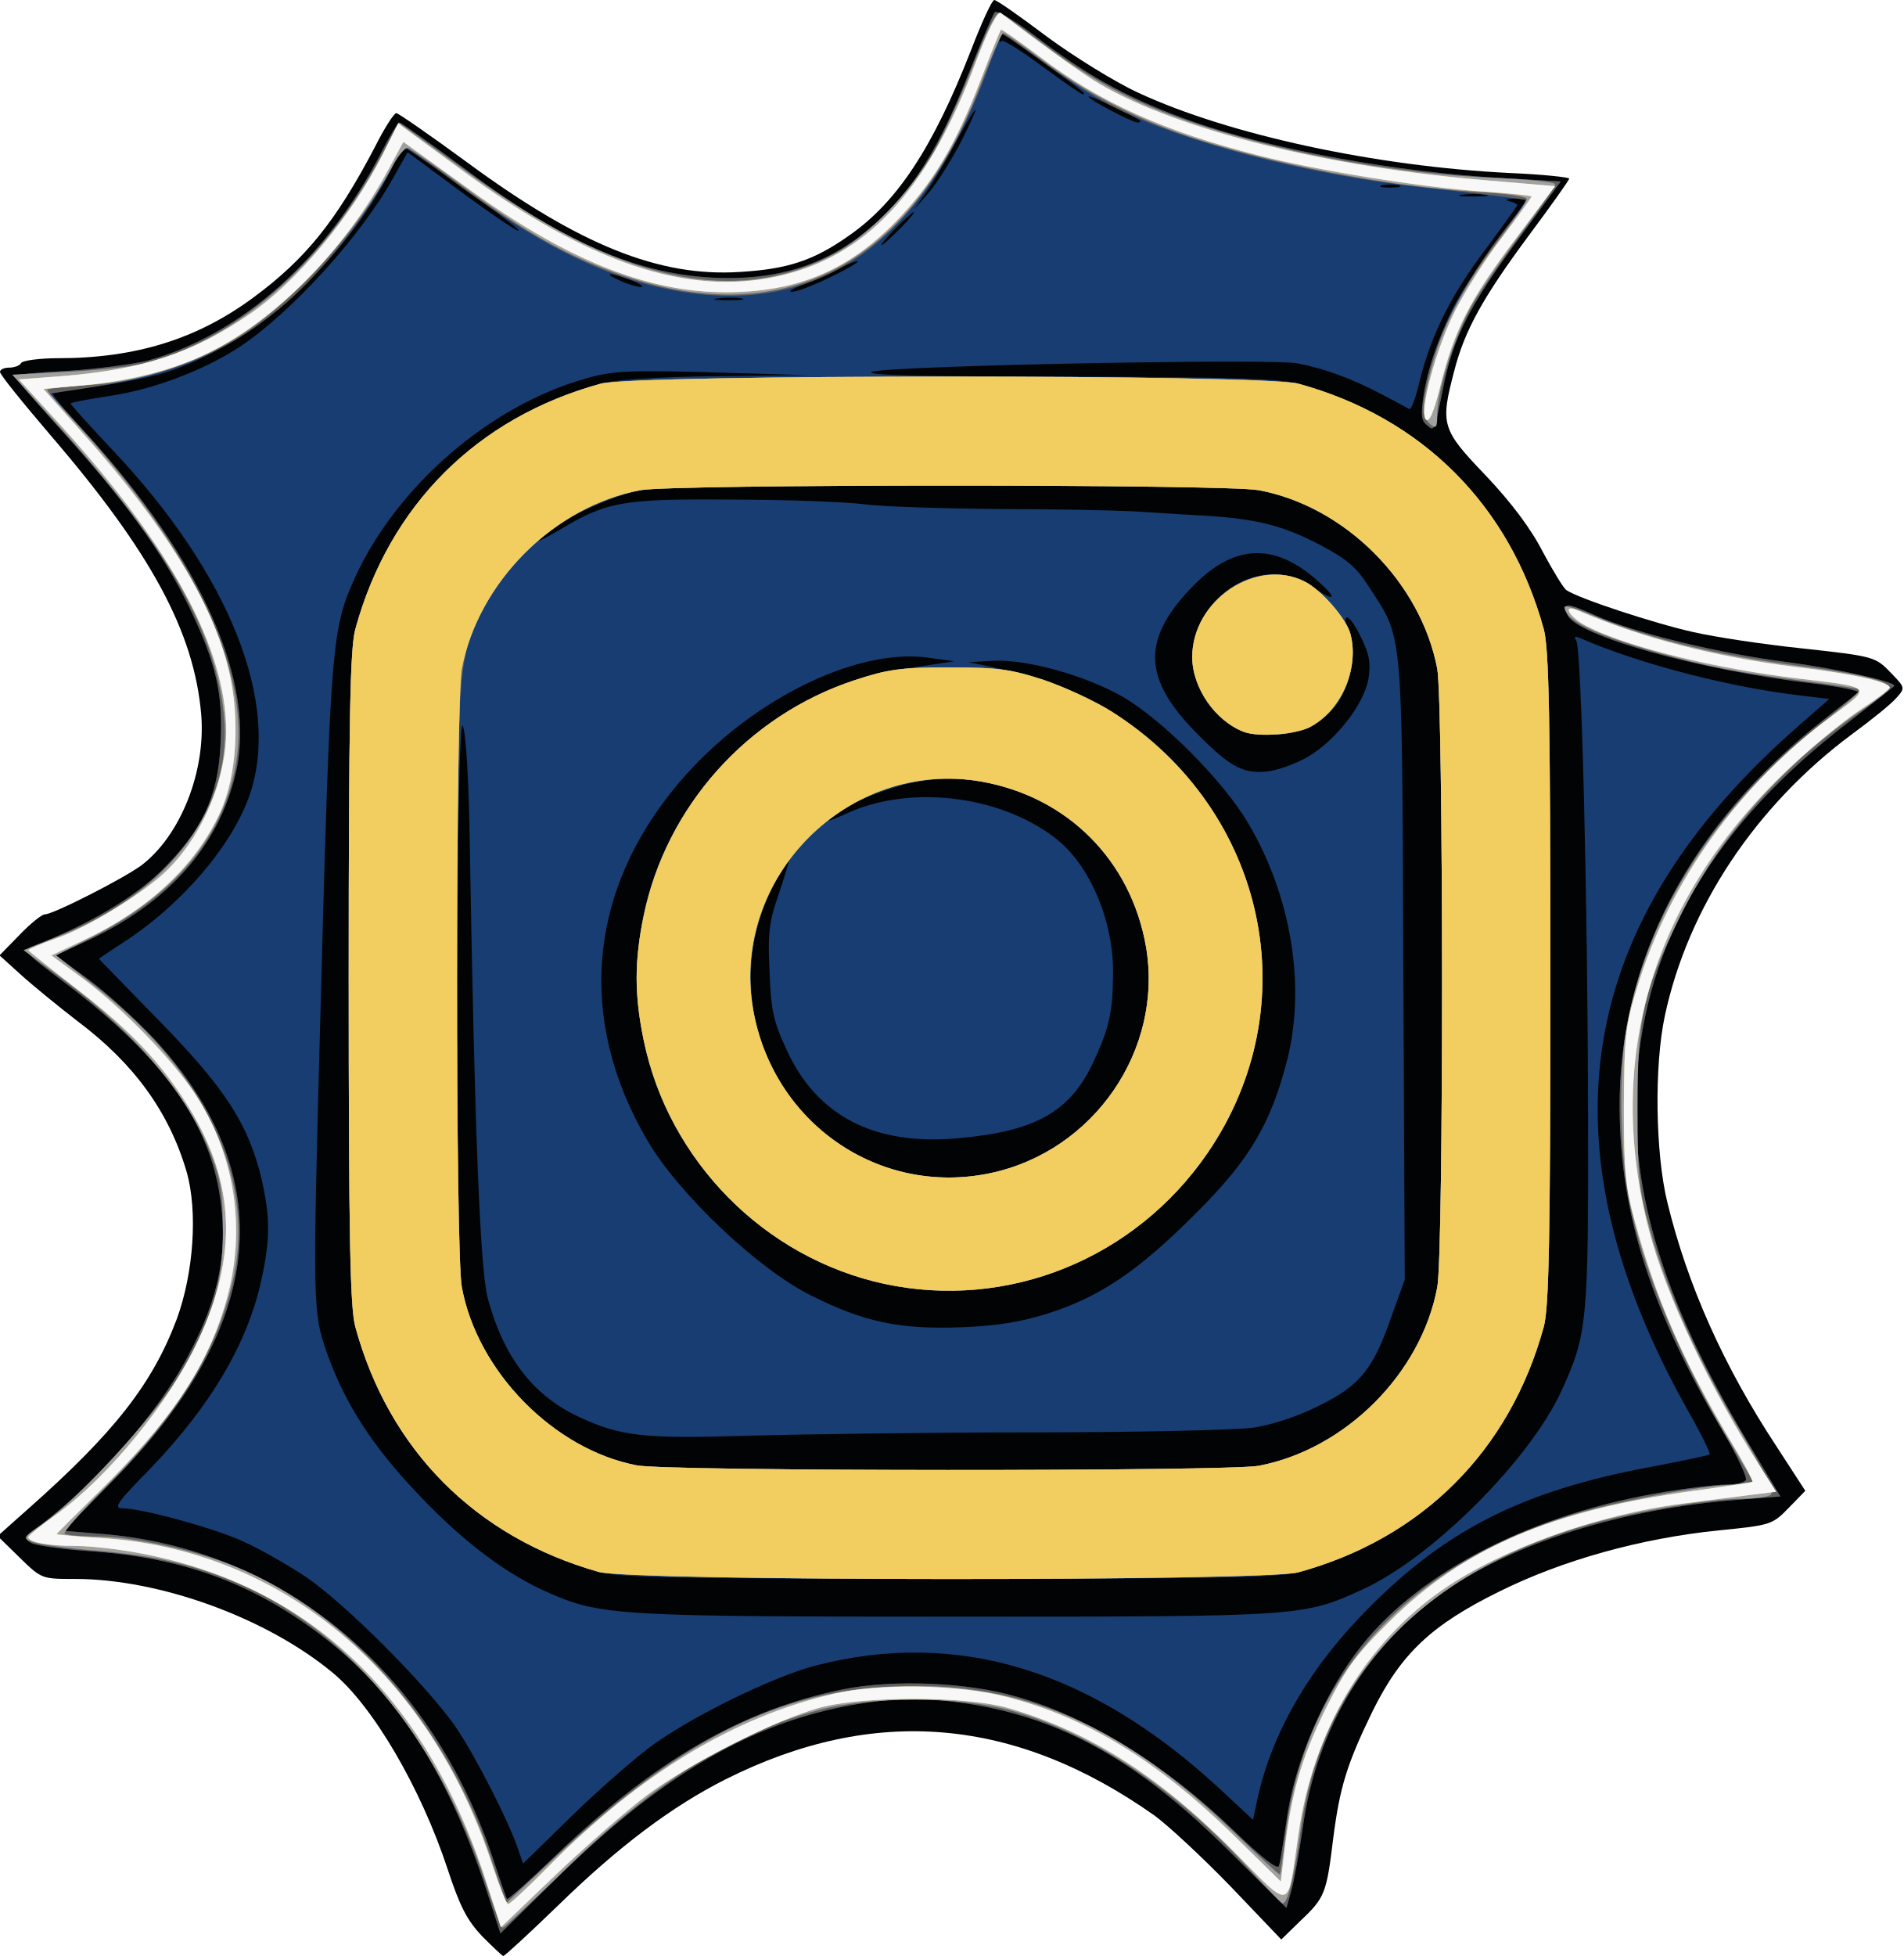
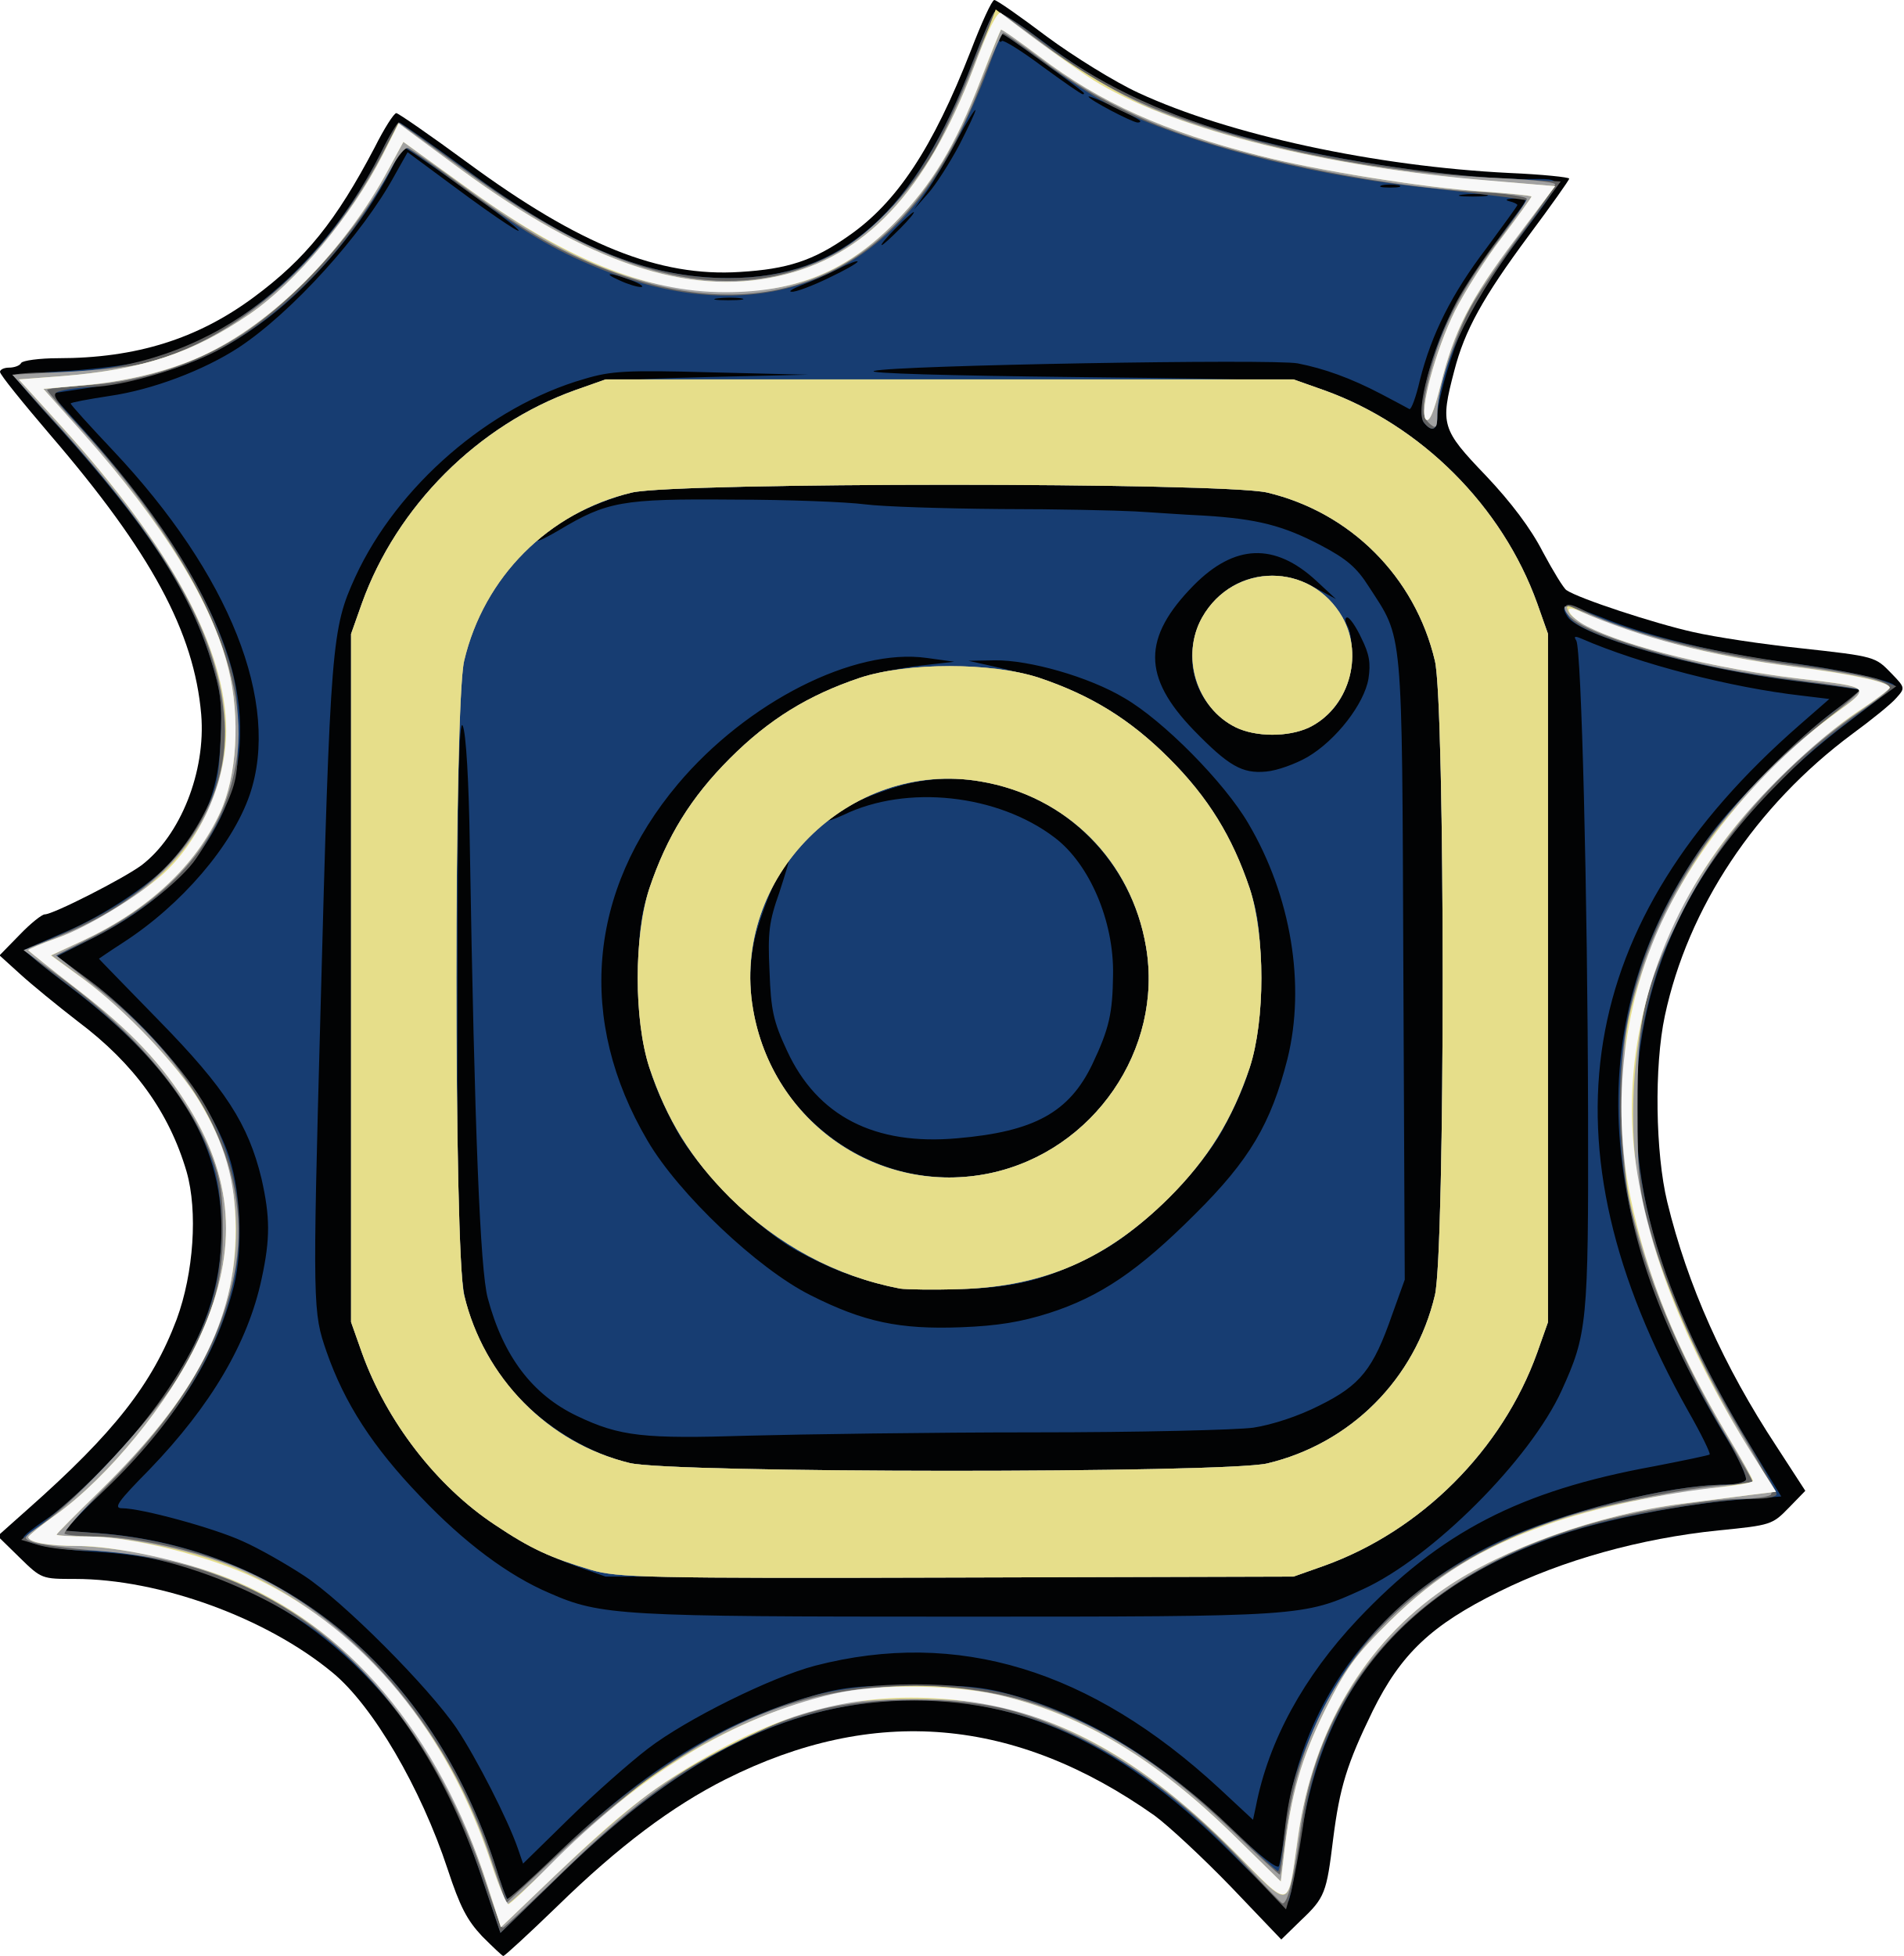
<svg xmlns="http://www.w3.org/2000/svg" version="1.0" width="404px" height="415px" viewBox="0 0 4040 4150" preserveAspectRatio="xMidYMid meet">
  <g id="layer101" fill="#020304" stroke="none">
    <path d="M1023 4108 c-32 -34 -47 -63 -73 -142 -57 -173 -159 -347 -244 -417 -141 -117 -368 -199 -547 -199 -70 0 -71 0 -117 -45 l-47 -46 64 -57 c183 -162 264 -265 316 -403 36 -98 45 -229 21 -313 -37 -126 -111 -229 -231 -319 -44 -34 -99 -79 -123 -101 l-43 -39 43 -44 c23 -24 47 -43 53 -43 18 0 167 -76 205 -104 83 -63 137 -199 127 -320 -15 -175 -106 -344 -321 -594 -58 -68 -106 -127 -106 -133 0 -5 9 -9 19 -9 11 0 23 -4 26 -10 3 -5 39 -10 78 -10 166 0 296 -41 415 -129 111 -82 175 -162 257 -318 20 -40 41 -73 46 -73 4 0 72 47 151 105 238 175 407 243 578 232 101 -6 156 -24 230 -76 103 -71 179 -186 260 -393 23 -60 45 -108 50 -108 5 0 55 35 112 78 57 42 144 96 194 119 192 89 503 156 787 170 70 3 127 9 127 12 0 3 -39 58 -86 121 -97 131 -136 201 -158 287 -30 114 -27 124 67 222 54 57 96 113 121 162 22 41 44 77 50 81 26 18 188 71 269 89 48 11 149 26 225 34 164 18 161 18 197 55 28 29 28 30 9 51 -10 12 -52 46 -93 76 -206 153 -349 369 -398 598 -23 107 -20 292 5 395 43 177 120 349 232 519 l61 94 -35 36 c-35 36 -38 37 -149 48 -166 17 -331 63 -466 130 -144 71 -208 132 -268 253 -55 113 -70 162 -84 272 -14 114 -17 124 -69 173 l-41 40 -107 -112 c-59 -61 -132 -129 -162 -151 -296 -209 -595 -235 -910 -77 -113 57 -226 141 -358 270 -60 58 -111 105 -114 105 -2 0 -22 -19 -45 -42z" />
  </g>
  <g id="layer102" fill="#173d72" stroke="none">
-     <path d="M1030 4003 c-83 -250 -193 -417 -353 -537 -145 -109 -293 -162 -487 -175 -58 -4 -113 -12 -123 -17 -17 -10 -15 -13 20 -39 119 -90 249 -238 311 -356 69 -128 88 -230 67 -351 -27 -158 -129 -294 -334 -448 -81 -61 -83 -64 -60 -73 113 -43 213 -102 272 -160 86 -85 119 -155 125 -266 6 -109 -9 -174 -68 -296 -55 -113 -136 -225 -275 -378 -52 -58 -95 -107 -95 -110 0 -2 51 -7 113 -10 61 -4 139 -14 171 -22 199 -55 381 -218 497 -445 17 -33 33 -60 37 -60 4 1 68 46 142 101 216 161 381 229 556 229 107 0 194 -27 271 -83 104 -78 167 -170 239 -352 26 -66 51 -124 55 -129 5 -5 48 21 101 62 104 78 191 125 319 170 167 59 435 108 659 120 l122 7 -89 121 c-105 143 -140 211 -161 319 -19 94 -18 91 -35 76 -24 -20 5 -146 57 -249 20 -39 61 -99 145 -213 12 -17 11 -19 -15 -18 -17 1 -22 3 -11 6 9 2 17 6 17 8 0 2 -30 43 -66 92 -73 96 -116 181 -141 280 -8 35 -18 62 -22 61 -3 -2 -30 -16 -60 -32 -65 -34 -121 -54 -177 -65 -57 -11 -873 5 -904 18 -17 7 108 10 415 10 339 1 451 4 490 15 263 72 449 258 521 521 11 40 14 188 14 740 0 552 -3 700 -14 740 -72 263 -258 449 -521 521 -40 11 -188 14 -740 14 -552 0 -700 -3 -740 -14 -263 -72 -449 -258 -521 -521 -11 -40 -14 -188 -14 -740 0 -552 3 -700 14 -740 72 -263 258 -449 521 -521 33 -9 118 -14 245 -16 l195 -2 -205 -6 c-181 -5 -212 -3 -270 14 -202 58 -397 227 -486 420 -50 110 -53 137 -74 926 -17 626 -16 634 13 718 38 109 98 202 199 307 93 98 187 168 274 205 109 48 152 50 867 50 732 0 732 0 859 -58 147 -67 355 -275 422 -422 54 -119 57 -142 56 -585 -1 -472 -14 -987 -25 -1006 -6 -9 -3 -10 11 -4 124 54 318 104 468 121 l58 7 -63 55 c-478 417 -555 889 -237 1455 28 49 48 90 46 93 -3 2 -56 13 -118 25 -285 52 -453 139 -629 325 -114 121 -189 257 -216 397 l-6 28 -72 -67 c-273 -252 -555 -338 -857 -260 -92 24 -273 113 -355 176 -38 29 -114 96 -167 148 l-98 96 -11 -32 c-21 -61 -88 -192 -130 -255 -59 -87 -241 -270 -324 -324 -38 -25 -96 -58 -130 -73 -61 -28 -215 -70 -256 -70 -19 0 -9 -14 58 -82 131 -136 209 -269 238 -404 19 -87 18 -133 0 -213 -28 -116 -77 -192 -217 -335 -70 -72 -128 -131 -128 -132 0 0 23 -16 51 -34 124 -80 232 -206 269 -314 66 -194 -42 -467 -290 -730 -49 -52 -90 -97 -90 -100 0 -2 37 -9 83 -16 90 -13 199 -54 274 -103 112 -74 262 -239 331 -366 l27 -48 100 74 c90 67 156 110 130 86 -22 -21 -237 -175 -240 -171 -1 1 -13 23 -25 48 -98 194 -298 374 -478 430 -34 11 -102 24 -149 30 -48 6 -89 13 -91 15 -2 2 28 38 67 81 251 274 366 535 321 725 -36 154 -143 274 -313 354 l-69 32 71 52 c39 29 100 85 137 124 270 292 241 607 -86 938 l-105 107 75 6 c390 29 709 295 840 701 13 39 24 72 26 74 2 2 48 -39 102 -91 213 -204 396 -310 612 -354 106 -21 263 -15 368 16 152 43 315 144 459 283 60 58 94 85 97 76 3 -8 9 -50 16 -95 16 -123 80 -272 159 -372 127 -160 367 -282 646 -327 49 -8 107 -15 127 -15 20 0 40 -4 43 -10 3 -5 -19 -53 -50 -105 -152 -257 -216 -459 -218 -680 -3 -316 149 -605 433 -828 36 -28 69 -54 73 -58 5 -3 -38 -12 -95 -19 -243 -28 -505 -102 -522 -146 -10 -26 -3 -26 60 2 83 37 265 81 408 99 100 13 226 41 226 50 0 1 -42 34 -92 73 -289 220 -437 469 -455 764 -15 242 61 482 251 793 l54 90 -91 7 c-242 19 -467 89 -617 191 -167 115 -276 293 -305 502 -8 55 -19 117 -25 137 l-10 36 -118 -117 c-193 -193 -357 -286 -562 -317 -76 -11 -119 -12 -184 -5 -241 28 -445 140 -687 378 l-117 115 -32 -99z m1641 -893 c184 -35 345 -196 379 -379 14 -73 13 -1241 0 -1312 -35 -184 -196 -345 -379 -379 -72 -13 -1240 -13 -1312 0 -62 12 -186 70 -214 100 -13 14 0 9 41 -15 102 -61 133 -67 369 -65 116 0 242 5 280 10 39 5 168 9 288 10 120 0 248 3 285 5 37 2 103 7 148 9 112 7 167 21 247 63 55 29 76 47 102 88 73 113 70 76 73 810 l3 660 -27 75 c-40 115 -67 149 -154 192 -45 23 -101 41 -140 47 -36 5 -245 10 -465 10 -220 0 -492 4 -605 7 -224 7 -274 2 -366 -42 -94 -45 -156 -126 -189 -250 -16 -59 -28 -355 -38 -959 -2 -137 -8 -240 -15 -255 -14 -33 -17 1113 -2 1191 33 179 195 344 371 378 64 13 1254 13 1320 1z m-445 -324 c109 -35 190 -90 310 -210 116 -115 161 -192 196 -329 39 -157 8 -346 -83 -500 -52 -89 -181 -219 -267 -269 -79 -45 -204 -80 -275 -76 l-52 3 40 8 c209 42 361 136 467 290 208 303 130 709 -175 919 -303 208 -709 130 -919 -175 -53 -78 -83 -149 -102 -240 -56 -272 61 -541 302 -695 76 -49 167 -81 277 -97 l80 -12 -58 -8 c-155 -20 -383 95 -528 268 -192 228 -215 502 -65 757 66 113 234 272 346 328 113 57 189 73 320 68 77 -3 126 -11 186 -30z m-124 -297 c220 -47 367 -262 330 -480 -40 -235 -260 -392 -487 -350 -63 11 -177 59 -189 80 -3 5 12 0 34 -10 134 -65 327 -44 448 48 74 56 126 177 124 291 -1 82 -8 114 -44 190 -49 102 -123 143 -286 157 -176 16 -298 -47 -362 -186 -29 -62 -34 -86 -37 -168 -4 -83 -1 -106 21 -168 13 -40 23 -73 21 -73 -3 0 -18 26 -34 59 -162 320 113 684 461 610z m673 -883 c61 -36 120 -113 129 -166 5 -33 2 -52 -15 -86 -11 -24 -25 -44 -30 -44 -6 0 -5 9 2 21 6 12 9 45 7 75 -8 98 -83 160 -183 152 -63 -5 -108 -35 -135 -88 -77 -150 98 -317 235 -225 52 36 55 25 5 -18 -89 -76 -172 -71 -257 15 -109 111 -109 194 0 307 74 76 103 93 154 88 23 -2 62 -16 88 -31z m-1202 -973 c-13 -2 -35 -2 -50 0 -16 2 -5 4 22 4 28 0 40 -2 28 -4z m185 -43 c34 -16 62 -32 62 -35 0 -3 -19 4 -42 16 -23 12 -58 27 -77 34 -20 8 -29 14 -21 14 8 1 43 -12 78 -29z m-418 5 c-46 -18 -64 -17 -25 0 17 8 37 14 45 14 8 0 -1 -7 -20 -14z m570 -110 c19 -19 32 -35 29 -35 -3 0 -20 16 -39 35 -19 19 -32 35 -29 35 3 0 20 -16 39 -35z m125 -176 c19 -37 35 -71 35 -75 0 -5 -18 24 -39 63 -21 40 -50 89 -65 110 l-27 38 30 -34 c17 -19 46 -65 66 -102z m1118 104 c-13 -2 -35 -2 -50 0 -16 2 -5 4 22 4 28 0 40 -2 28 -4z m-185 -20 c-10 -2 -26 -2 -35 0 -10 3 -2 5 17 5 19 0 27 -2 18 -5z m-549 -137 c-10 -9 -109 -56 -109 -51 0 6 91 54 104 55 5 0 7 -2 5 -4z m-120 -60 c-13 -12 -170 -126 -174 -126 -3 0 -5 5 -5 12 0 6 3 9 6 5 3 -3 42 21 86 54 44 32 82 59 86 59 3 0 3 -2 1 -4z" />
+     <path d="M1029 4003 c-39 -118 -79 -211 -121 -278 -163 -261 -414 -416 -698 -432 -93 -5 -160 -18 -160 -31 0 -4 23 -22 50 -40 64 -44 195 -181 249 -261 84 -124 121 -230 121 -352 0 -187 -99 -346 -323 -516 -54 -41 -97 -76 -95 -78 2 -1 38 -17 80 -35 92 -38 204 -114 245 -167 64 -80 86 -140 91 -240 4 -80 1 -105 -21 -175 -46 -147 -136 -283 -321 -490 -53 -58 -96 -108 -96 -111 0 -2 51 -7 113 -10 61 -4 139 -14 171 -22 198 -54 382 -219 495 -442 17 -35 35 -63 39 -63 4 1 68 46 142 100 220 163 383 230 556 230 240 0 397 -139 519 -461 20 -52 40 -98 45 -103 6 -6 46 19 102 61 110 84 204 133 342 178 185 61 509 115 684 115 86 0 88 -11 -25 140 -43 58 -90 132 -105 165 -29 65 -58 165 -58 202 0 26 -12 30 -28 10 -16 -19 11 -138 52 -222 28 -59 60 -107 155 -236 12 -17 11 -19 -15 -18 -17 1 -22 3 -11 6 9 2 17 6 17 8 0 2 -30 43 -66 92 -73 96 -116 181 -141 280 -8 35 -18 62 -22 61 -3 -2 -30 -16 -60 -32 -65 -34 -121 -54 -177 -65 -51 -10 -858 4 -899 16 -18 5 155 10 430 13 449 5 462 6 525 28 206 74 378 246 452 452 l23 65 0 730 0 730 -23 65 c-74 206 -246 378 -452 452 l-65 23 -730 0 -730 0 -65 -23 c-100 -36 -198 -98 -276 -176 -78 -78 -140 -176 -176 -276 l-23 -65 0 -730 0 -730 23 -65 c74 -206 247 -379 452 -452 58 -20 89 -23 280 -28 l215 -5 -205 -5 c-181 -5 -213 -3 -270 14 -202 58 -397 227 -486 420 -50 110 -53 137 -74 926 -17 626 -16 634 13 718 38 109 98 202 199 307 93 98 187 168 274 205 109 48 152 50 867 50 732 0 732 0 859 -58 147 -67 355 -275 422 -422 54 -119 57 -142 56 -585 -1 -472 -14 -987 -25 -1006 -6 -9 -3 -10 11 -4 124 54 318 104 468 121 l58 7 -63 55 c-478 417 -555 889 -237 1455 28 49 48 90 46 93 -3 2 -56 13 -118 25 -285 52 -453 139 -629 325 -114 121 -189 257 -216 397 l-6 28 -72 -67 c-273 -252 -555 -338 -857 -260 -92 24 -273 113 -355 176 -38 29 -114 96 -167 148 l-98 96 -11 -32 c-21 -61 -88 -192 -130 -255 -59 -87 -241 -270 -324 -324 -38 -25 -96 -58 -130 -73 -61 -28 -215 -70 -256 -70 -19 0 -9 -14 58 -82 131 -136 209 -269 238 -404 19 -87 18 -133 0 -213 -28 -116 -77 -192 -217 -335 -70 -72 -128 -131 -128 -132 0 0 23 -16 51 -34 124 -80 232 -206 269 -314 66 -194 -42 -467 -290 -730 -49 -52 -90 -97 -90 -100 0 -2 37 -9 83 -16 90 -13 199 -54 274 -103 112 -74 262 -239 331 -366 l27 -48 100 74 c90 67 156 110 130 86 -22 -21 -237 -175 -240 -171 -1 1 -13 23 -25 48 -57 113 -163 240 -263 316 -114 86 -213 123 -406 151 l-53 8 72 80 c168 187 282 375 316 520 54 232 -54 432 -298 555 l-77 39 68 51 c130 96 246 239 292 359 30 78 36 207 15 291 -38 147 -113 268 -260 416 l-101 102 75 5 c393 30 707 293 840 702 12 39 24 72 27 74 2 3 43 -34 91 -81 187 -184 347 -286 539 -345 77 -23 106 -27 228 -27 118 -1 153 3 220 22 158 45 307 137 457 281 62 59 99 88 102 80 3 -8 10 -52 16 -99 35 -257 199 -471 452 -590 133 -62 363 -120 480 -120 20 0 40 -4 43 -10 3 -5 -14 -43 -38 -83 -298 -490 -310 -918 -36 -1288 54 -73 199 -217 271 -268 27 -19 47 -35 45 -37 -1 -1 -63 -10 -137 -19 -216 -27 -458 -96 -484 -137 -18 -29 -3 -28 71 1 99 41 256 79 398 97 110 14 225 39 225 49 0 2 -42 35 -92 73 -289 217 -440 476 -455 777 -11 237 60 463 240 760 l67 110 -93 7 c-118 10 -282 42 -377 75 -324 111 -500 317 -550 643 -10 63 -21 123 -25 132 -5 13 -31 -8 -123 -101 -248 -249 -484 -348 -760 -319 -225 24 -433 140 -673 375 l-117 114 -33 -98z m1660 -898 c177 -42 314 -179 356 -357 22 -93 22 -1253 0 -1346 -42 -178 -179 -315 -356 -357 -95 -22 -1253 -22 -1348 0 -69 17 -169 65 -197 97 -11 11 6 4 42 -17 102 -61 133 -67 369 -65 116 0 242 5 280 10 39 5 168 9 288 10 120 0 248 3 285 5 37 2 103 7 148 9 112 7 167 21 247 63 55 29 76 47 102 88 73 113 70 76 73 810 l3 660 -27 75 c-40 115 -67 149 -154 192 -45 23 -101 41 -140 47 -36 5 -245 10 -465 10 -220 0 -492 4 -605 7 -224 7 -274 2 -366 -42 -94 -45 -156 -126 -189 -250 -16 -59 -28 -355 -38 -959 -2 -137 -8 -240 -15 -255 -8 -19 -11 126 -11 560 -1 635 1 655 55 762 57 113 183 211 310 242 90 22 1261 22 1353 1z m-463 -319 c109 -35 190 -90 310 -210 116 -115 161 -192 196 -329 39 -157 8 -346 -83 -500 -50 -86 -180 -218 -263 -266 -75 -45 -202 -81 -275 -80 l-56 1 45 10 c170 37 275 91 381 197 83 83 134 166 171 276 19 58 23 91 23 190 0 136 -19 209 -82 325 -47 84 -169 206 -253 253 -116 63 -189 82 -325 82 -136 0 -209 -19 -325 -82 -84 -47 -206 -169 -253 -253 -63 -116 -82 -189 -82 -325 0 -99 4 -132 23 -190 37 -110 88 -193 171 -276 115 -114 246 -178 406 -197 l70 -8 -58 -8 c-155 -22 -382 94 -528 267 -192 228 -215 502 -65 757 66 113 234 272 346 328 113 57 189 73 320 68 77 -3 126 -11 186 -30z m-124 -297 c219 -47 367 -263 330 -480 -40 -234 -261 -392 -487 -350 -63 11 -177 59 -189 80 -3 5 12 0 34 -10 134 -65 327 -44 448 48 74 56 126 177 124 291 -1 82 -8 114 -44 190 -49 102 -123 143 -286 157 -176 16 -298 -47 -362 -186 -29 -62 -34 -86 -37 -168 -4 -83 -1 -106 21 -168 13 -40 23 -73 21 -73 -13 0 -66 127 -76 185 -54 288 214 545 503 484z m673 -883 c61 -36 120 -113 129 -166 5 -33 2 -52 -15 -86 -11 -24 -25 -44 -30 -44 -6 0 -5 9 2 21 6 12 9 45 7 75 -8 98 -83 160 -184 152 -126 -11 -194 -143 -130 -252 49 -83 148 -109 235 -60 l46 25 -42 -39 c-88 -81 -173 -78 -260 10 -109 111 -109 194 0 307 74 76 103 93 154 88 23 -2 62 -16 88 -31z m-1202 -973 c-13 -2 -35 -2 -50 0 -16 2 -5 4 22 4 28 0 40 -2 28 -4z m185 -43 c34 -16 62 -32 62 -35 0 -3 -19 4 -42 16 -23 12 -58 27 -77 34 -20 8 -29 14 -21 14 8 1 43 -12 78 -29z m-418 5 c-46 -18 -64 -17 -25 0 17 8 37 14 45 14 8 0 -1 -7 -20 -14z m570 -110 c19 -19 32 -35 29 -35 -3 0 -20 16 -39 35 -19 19 -32 35 -29 35 3 0 20 -16 39 -35z m125 -176 c19 -37 35 -71 35 -75 0 -5 -18 24 -39 63 -21 40 -50 89 -65 110 l-27 38 30 -34 c17 -19 46 -65 66 -102z m1118 104 c-13 -2 -35 -2 -50 0 -16 2 -5 4 22 4 28 0 40 -2 28 -4z m-185 -20 c-10 -2 -26 -2 -35 0 -10 3 -2 5 17 5 19 0 27 -2 18 -5z m-549 -137 c-10 -9 -109 -56 -109 -51 0 6 91 54 104 55 5 0 7 -2 5 -4z m-120 -60 c-13 -12 -170 -126 -174 -126 -3 0 -5 5 -5 12 0 6 3 9 6 5 3 -3 42 21 86 54 44 32 82 59 86 59 3 0 3 -2 1 -4z" />
  </g>
-   <g id="layer103" fill="#616160" stroke="none">
-     <path d="M1030 4003 c-83 -250 -193 -417 -353 -537 -145 -109 -293 -162 -487 -175 -58 -4 -113 -12 -123 -17 -17 -10 -15 -13 20 -39 119 -90 249 -238 311 -356 69 -128 88 -230 67 -351 -27 -158 -129 -294 -334 -448 -81 -61 -83 -64 -60 -73 113 -43 213 -102 272 -160 86 -85 119 -155 125 -266 6 -109 -9 -174 -68 -296 -55 -113 -136 -225 -275 -378 -52 -58 -95 -107 -95 -110 0 -2 51 -7 113 -10 61 -4 139 -14 171 -22 199 -55 381 -218 497 -445 17 -33 33 -60 37 -60 4 1 68 46 142 101 216 161 381 229 556 229 107 0 194 -27 271 -83 104 -78 167 -170 239 -352 26 -66 51 -124 55 -129 5 -5 48 21 101 62 104 78 191 125 319 170 167 59 435 108 659 120 l122 7 -89 121 c-105 143 -140 211 -161 319 -19 94 -18 91 -35 76 -11 -8 -12 -23 -6 -62 17 -110 80 -235 180 -362 l42 -52 -49 -7 c-27 -3 -112 -14 -188 -22 -242 -28 -493 -94 -643 -169 -38 -19 -106 -63 -152 -97 -46 -34 -84 -60 -86 -58 -1 2 -15 37 -30 78 -147 395 -393 545 -734 450 -125 -35 -248 -102 -409 -223 -51 -38 -94 -68 -96 -66 -1 2 -19 34 -40 71 -52 95 -144 208 -222 272 -121 100 -233 144 -434 173 l-54 8 72 79 c252 276 367 536 322 727 -36 154 -143 274 -313 354 l-69 32 71 52 c39 29 100 85 137 124 270 292 241 607 -86 938 l-105 107 75 6 c390 29 709 295 840 701 13 39 24 72 26 74 2 2 48 -39 102 -91 213 -204 396 -310 612 -354 106 -21 263 -15 368 16 152 43 315 144 459 283 60 58 94 85 97 76 3 -8 9 -50 16 -95 16 -123 80 -272 159 -372 127 -160 367 -282 646 -327 49 -8 107 -15 127 -15 20 0 40 -4 43 -10 3 -5 -19 -53 -50 -105 -152 -257 -216 -459 -218 -680 -3 -316 149 -605 433 -828 36 -28 69 -54 73 -58 5 -3 -38 -12 -95 -19 -243 -28 -505 -102 -522 -146 -10 -26 -3 -26 60 2 83 37 265 81 408 99 100 13 226 41 226 50 0 1 -42 34 -92 73 -289 220 -437 469 -455 764 -15 242 61 482 251 793 l54 90 -91 7 c-242 19 -467 89 -617 191 -167 115 -276 293 -305 502 -8 55 -19 117 -25 137 l-10 36 -118 -117 c-193 -193 -357 -286 -562 -317 -76 -11 -119 -12 -184 -5 -241 28 -445 140 -687 378 l-117 115 -32 -99z" />
-     <path d="M1270 3335 c-261 -74 -445 -259 -516 -520 -11 -40 -14 -188 -14 -740 0 -552 3 -700 14 -740 72 -263 258 -449 521 -521 73 -20 1407 -20 1480 0 263 72 449 258 521 521 11 40 14 188 14 740 0 552 -3 700 -14 740 -72 263 -258 449 -521 521 -71 19 -1417 19 -1485 -1z m1401 -225 c184 -35 345 -196 379 -379 14 -73 13 -1241 0 -1312 -35 -184 -196 -345 -379 -379 -73 -14 -1241 -13 -1312 0 -131 25 -266 124 -328 239 -60 113 -61 125 -61 792 0 362 4 628 10 660 33 179 195 344 371 378 64 13 1254 13 1320 1z" />
-     <path d="M1877 2724 c-255 -55 -458 -261 -511 -517 -20 -96 -20 -168 0 -264 48 -232 220 -425 448 -500 70 -23 98 -27 201 -27 103 0 131 4 201 27 44 15 109 45 145 68 327 209 416 623 201 936 -154 224 -423 333 -685 277z m225 -235 c220 -47 367 -262 330 -480 -32 -184 -167 -319 -351 -351 -279 -48 -531 204 -483 483 42 242 268 398 504 348z" />
-     <path d="M2640 1553 c-61 -23 -110 -94 -110 -159 0 -121 137 -212 239 -160 37 19 89 80 97 112 19 75 -22 165 -89 198 -34 15 -106 20 -137 9z" />
+   <g id="layer103" fill="#616161" stroke="none">
+     <path d="M1024 3988 c-72 -216 -181 -387 -321 -503 -131 -109 -358 -195 -514 -195 -35 0 -82 -5 -104 -11 l-40 -12 40 -31 c183 -144 330 -338 369 -491 23 -85 21 -212 -4 -282 -45 -130 -149 -256 -308 -375 -90 -68 -94 -72 -71 -81 200 -80 300 -158 365 -287 23 -45 29 -71 32 -147 4 -79 1 -105 -21 -175 -46 -147 -141 -292 -320 -490 -54 -58 -97 -109 -97 -112 0 -3 36 -6 79 -6 300 0 547 -165 700 -467 17 -35 34 -63 37 -63 3 0 67 45 142 100 225 164 384 230 558 230 242 0 396 -136 519 -460 20 -52 40 -99 45 -104 6 -6 46 19 102 62 113 86 244 150 404 196 155 45 393 84 563 94 l133 7 -89 121 c-111 150 -172 284 -173 377 0 29 -11 35 -28 14 -20 -23 17 -157 69 -257 16 -30 56 -91 90 -135 l60 -80 -48 -7 c-26 -3 -111 -14 -187 -22 -242 -28 -493 -94 -643 -169 -38 -19 -106 -63 -152 -97 -46 -34 -84 -60 -86 -58 -1 2 -15 37 -30 78 -15 41 -45 109 -66 150 -156 303 -428 401 -754 271 -100 -40 -171 -83 -306 -182 -60 -45 -111 -80 -113 -78 -1 2 -19 34 -40 71 -83 152 -220 291 -357 363 -74 38 -198 74 -263 76 -23 1 -52 4 -65 8 -24 6 -23 9 43 81 148 161 256 326 303 465 23 66 28 97 28 180 0 92 -3 105 -32 168 -18 38 -47 86 -63 107 -41 52 -140 126 -223 165 l-67 33 70 52 c85 63 192 178 239 255 156 258 78 559 -218 837 l-80 75 77 6 c395 31 707 291 842 702 12 39 24 72 26 74 2 2 52 -43 112 -101 176 -168 352 -277 537 -330 114 -32 315 -33 428 0 157 45 319 144 463 284 50 48 93 88 96 88 3 0 8 -30 12 -67 11 -103 24 -149 75 -258 81 -170 194 -282 376 -370 133 -65 368 -125 486 -125 21 0 41 -5 44 -10 3 -6 -16 -47 -43 -93 -159 -264 -226 -475 -225 -707 1 -194 52 -359 164 -528 54 -82 191 -227 279 -294 38 -29 68 -53 67 -55 -1 -1 -61 -9 -132 -18 -215 -26 -464 -96 -486 -137 -15 -27 -6 -32 28 -15 91 47 253 88 465 117 75 11 151 25 169 33 l33 13 -40 29 c-118 86 -149 114 -228 195 -145 151 -230 305 -267 485 -57 274 13 554 226 904 30 51 55 96 55 101 0 6 -21 10 -47 10 -65 0 -231 26 -328 51 -360 92 -584 321 -630 644 -8 55 -20 117 -25 138 l-11 38 -98 -103 c-223 -234 -439 -340 -691 -340 -259 0 -484 110 -745 364 l-133 129 -38 -113z" />
+     <path d="M1255 3331 c-87 -26 -129 -45 -205 -96 -124 -82 -230 -220 -282 -365 l-23 -65 0 -730 0 -730 23 -65 c74 -206 246 -378 452 -452 l65 -23 730 0 730 0 65 23 c206 74 378 246 452 452 l23 65 0 730 0 730 -23 65 c-74 206 -246 378 -452 452 l-65 23 -715 2 c-659 2 -720 0 -775 -16z m1434 -226 c177 -42 314 -179 356 -357 22 -93 22 -1253 0 -1346 -42 -178 -179 -315 -356 -357 -95 -22 -1253 -22 -1348 0 -177 42 -314 179 -356 357 -22 93 -22 1253 0 1346 42 175 178 314 351 356 90 22 1261 22 1353 1z" />
+     <path d="M1910 2734 c-136 -26 -260 -93 -361 -193 -83 -83 -134 -166 -171 -276 -33 -101 -33 -279 0 -380 37 -110 88 -193 171 -276 83 -83 166 -134 276 -171 101 -33 279 -33 380 0 110 37 193 88 276 171 83 83 134 166 171 276 33 101 33 279 0 380 -37 110 -88 193 -171 276 -130 129 -263 188 -441 194 -58 2 -116 1 -130 -1z m192 -245 c219 -47 367 -263 330 -480 -31 -183 -168 -320 -351 -351 -279 -48 -531 204 -483 483 41 241 268 398 504 348z" />
+     <path d="M2622 1543 c-83 -41 -117 -151 -71 -233 67 -118 231 -118 298 0 46 83 12 194 -72 234 -44 20 -112 20 -155 -1z" />
  </g>
  <g id="layer104" fill="#a1a1a1" stroke="none">
    <path d="M1030 3993 c-103 -311 -296 -541 -538 -639 -92 -37 -169 -54 -288 -64 -61 -5 -121 -13 -134 -18 -23 -8 -22 -10 21 -39 71 -49 231 -222 283 -305 73 -119 100 -203 99 -318 0 -75 -5 -108 -23 -155 -49 -130 -160 -261 -317 -378 l-83 -61 78 -31 c234 -93 368 -275 347 -470 -19 -182 -124 -362 -362 -624 l-87 -96 114 -6 c63 -3 136 -11 162 -17 197 -48 387 -214 509 -445 l35 -67 140 101 c323 236 570 292 784 178 72 -38 160 -129 212 -218 20 -35 57 -116 83 -182 31 -80 50 -117 58 -112 7 4 46 33 88 64 136 103 247 154 454 209 158 42 339 70 498 77 75 3 137 9 137 14 0 4 -34 53 -75 108 -41 55 -88 124 -104 153 -35 64 -71 177 -71 225 0 30 -2 34 -15 23 -19 -16 -19 -37 1 -114 23 -90 65 -171 138 -268 36 -48 66 -91 66 -96 0 -5 -48 -12 -107 -15 -190 -11 -444 -61 -618 -120 -110 -38 -212 -91 -300 -157 -44 -33 -83 -60 -86 -60 -3 0 -25 49 -48 109 -148 387 -422 528 -775 400 -107 -39 -191 -86 -320 -181 -59 -44 -113 -81 -120 -84 -6 -2 -22 17 -35 42 -70 130 -197 273 -315 352 -93 61 -213 102 -327 109 -49 3 -89 8 -89 10 0 3 30 37 66 76 244 266 365 521 336 709 -25 162 -131 290 -320 383 l-63 32 90 71 c225 178 330 399 288 606 -32 155 -117 295 -273 451 -51 51 -90 96 -87 99 4 3 35 6 69 6 74 0 208 29 294 64 243 99 452 339 545 628 l29 86 107 -100 c282 -263 493 -362 764 -361 247 1 449 94 672 309 53 51 98 93 99 91 1 -1 7 -42 13 -92 43 -326 253 -560 601 -669 92 -29 288 -66 351 -66 21 0 39 -2 39 -5 0 -2 -19 -35 -41 -72 -109 -178 -195 -382 -223 -533 -18 -95 -21 -269 -5 -356 43 -244 190 -474 417 -651 46 -36 81 -67 79 -70 -2 -2 -56 -10 -118 -18 -145 -19 -203 -30 -310 -60 -136 -39 -198 -69 -199 -97 0 -4 21 2 46 12 123 53 271 90 460 114 121 16 184 31 184 46 0 4 -24 23 -52 42 -169 114 -309 271 -393 443 -79 162 -90 209 -90 405 0 149 3 175 27 261 36 130 104 281 193 429 52 88 71 127 62 132 -7 4 -34 8 -62 8 -66 0 -222 26 -315 52 -357 99 -577 330 -620 651 -13 98 -28 159 -39 155 -4 -2 -33 -32 -66 -68 -157 -173 -339 -295 -514 -342 -107 -29 -295 -29 -403 0 -186 50 -346 151 -534 334 -72 70 -134 128 -137 128 -3 0 -20 -44 -37 -97z" />
-     <path d="M1270 3335 c-261 -74 -445 -259 -516 -520 -11 -40 -14 -188 -14 -740 0 -552 3 -700 14 -740 72 -263 258 -449 521 -521 73 -20 1407 -20 1480 0 263 72 449 258 521 521 11 40 14 188 14 740 0 552 -3 700 -14 740 -72 263 -258 449 -521 521 -71 19 -1417 19 -1485 -1z m1401 -225 c184 -35 345 -196 379 -379 14 -73 13 -1241 0 -1312 -35 -184 -196 -345 -379 -379 -72 -13 -1240 -13 -1312 0 -183 34 -344 195 -379 379 -13 71 -14 1239 0 1312 33 179 195 344 371 378 64 13 1254 13 1320 1z" />
-     <path d="M1877 2724 c-255 -55 -458 -261 -511 -517 -20 -96 -20 -168 0 -264 48 -232 220 -425 448 -500 70 -23 98 -27 201 -27 103 0 131 4 201 27 44 15 109 45 145 68 327 209 416 623 201 936 -154 224 -423 333 -685 277z m225 -235 c220 -47 367 -262 330 -480 -32 -184 -167 -319 -351 -351 -280 -48 -531 203 -483 483 42 242 268 398 504 348z" />
-     <path d="M2640 1553 c-61 -23 -110 -94 -110 -159 0 -121 137 -212 239 -160 37 19 89 80 97 112 19 75 -22 165 -89 198 -34 15 -106 20 -137 9z" />
+     <path d="M1255 3331 c-87 -26 -129 -45 -205 -96 -124 -82 -230 -220 -282 -365 l-23 -65 0 -730 0 -730 23 -65 c74 -206 246 -378 452 -452 l65 -23 730 0 730 0 65 23 c206 74 378 246 452 452 l23 65 0 730 0 730 -23 65 c-74 206 -246 378 -452 452 l-65 23 -715 2 c-659 2 -720 0 -775 -16z m1434 -226 c177 -42 314 -179 356 -357 22 -93 22 -1253 0 -1346 -42 -178 -179 -315 -356 -357 -95 -22 -1253 -22 -1348 0 -177 42 -314 179 -356 357 -22 93 -22 1253 0 1346 42 175 178 314 351 356 90 22 1261 22 1353 1z" />
+     <path d="M1910 2734 c-136 -26 -260 -93 -361 -193 -83 -83 -134 -166 -171 -276 -33 -101 -33 -279 0 -380 37 -110 88 -193 171 -276 83 -83 166 -134 276 -171 101 -33 279 -33 380 0 110 37 193 88 276 171 83 83 134 166 171 276 33 101 33 279 0 380 -37 110 -88 193 -171 276 -130 129 -263 188 -441 194 -58 2 -116 1 -130 -1z m192 -245 c219 -47 367 -263 330 -480 -31 -183 -168 -320 -351 -351 -279 -48 -531 204 -483 483 41 241 268 398 504 348z" />
+     <path d="M2622 1543 c-83 -41 -117 -151 -71 -233 67 -118 231 -118 298 0 46 83 12 194 -72 234 -44 20 -112 20 -155 -1z" />
  </g>
-   <g id="layer105" fill="#f2ce61" stroke="none">
-     <path d="M1035 4002 c-127 -399 -376 -638 -735 -706 -45 -9 -108 -16 -139 -16 -59 0 -101 -8 -101 -19 1 -3 26 -24 57 -46 112 -80 242 -239 303 -370 85 -180 79 -334 -17 -492 -58 -95 -125 -166 -239 -254 -57 -44 -104 -82 -104 -83 0 -2 28 -14 62 -26 62 -22 167 -86 220 -132 81 -71 138 -198 138 -307 0 -174 -116 -389 -349 -646 l-91 -100 92 -7 c172 -14 277 -49 397 -131 101 -69 217 -208 283 -339 l33 -66 135 99 c269 197 479 268 671 225 185 -41 314 -178 414 -439 32 -86 52 -124 59 -119 97 74 179 133 211 151 169 98 482 176 824 204 l141 12 -84 112 c-98 130 -130 194 -159 310 -14 57 -24 80 -31 73 -15 -15 20 -147 62 -231 21 -41 65 -111 100 -156 34 -45 62 -84 62 -86 0 -2 -48 -7 -107 -11 -122 -8 -351 -45 -471 -76 -201 -51 -337 -112 -466 -210 -44 -33 -81 -59 -82 -57 -1 1 -21 49 -43 107 -54 140 -103 221 -181 301 -102 104 -210 149 -361 149 -168 0 -343 -71 -558 -229 l-125 -90 -31 57 c-94 175 -246 328 -396 397 -72 33 -163 55 -258 63 l-79 7 89 100 c168 189 270 354 304 495 25 103 18 226 -18 304 -52 113 -152 206 -290 271 l-68 32 68 50 c84 63 187 169 237 244 88 134 111 299 61 456 -41 132 -117 242 -264 387 -50 49 -91 90 -91 91 0 1 42 5 92 8 385 23 700 286 833 695 15 45 30 82 33 82 4 0 43 -36 87 -81 193 -195 392 -316 603 -365 97 -23 267 -20 367 6 169 43 317 133 477 288 l106 104 7 -59 c15 -128 36 -200 86 -303 45 -90 64 -117 138 -190 157 -156 344 -236 646 -277 66 -9 122 -18 124 -19 2 -2 -21 -45 -52 -96 -98 -166 -154 -296 -198 -458 -20 -73 -23 -108 -23 -245 1 -145 3 -168 28 -249 68 -226 219 -435 419 -581 79 -58 80 -57 -73 -75 -178 -21 -366 -67 -452 -111 -38 -19 -55 -49 -20 -34 134 58 288 98 462 120 119 14 200 32 200 44 0 3 -30 26 -67 50 -36 25 -101 78 -144 119 -292 274 -396 616 -299 985 35 133 126 327 231 492 l38 60 -57 7 c-31 4 -94 12 -140 18 -181 23 -384 96 -508 181 -167 115 -278 302 -309 523 -24 164 -11 161 -139 32 -158 -159 -304 -252 -476 -302 -89 -26 -307 -26 -400 -1 -95 26 -274 117 -366 185 -43 32 -131 109 -195 170 l-116 111 -28 -87z" />
-     <path d="M1270 3335 c-261 -74 -445 -259 -516 -520 -11 -40 -14 -188 -14 -740 0 -552 3 -700 14 -740 72 -263 258 -449 521 -521 73 -20 1407 -20 1480 0 263 72 449 258 521 521 11 40 14 188 14 740 0 552 -3 700 -14 740 -72 263 -258 449 -521 521 -71 19 -1417 19 -1485 -1z m1401 -225 c184 -35 345 -196 379 -379 14 -73 13 -1241 0 -1312 -35 -184 -196 -345 -379 -379 -72 -13 -1240 -13 -1312 0 -183 34 -344 195 -379 379 -13 71 -14 1239 0 1312 33 179 195 344 371 378 64 13 1254 13 1320 1z" />
-     <path d="M1877 2724 c-255 -55 -458 -261 -511 -517 -20 -96 -20 -168 0 -264 48 -232 220 -425 448 -500 70 -23 98 -27 201 -27 103 0 131 4 201 27 44 15 109 45 145 68 327 209 416 623 201 936 -154 224 -423 333 -685 277z m225 -235 c220 -47 367 -262 330 -480 -32 -184 -167 -319 -351 -351 -280 -48 -531 203 -483 483 42 242 268 398 504 348z" />
-     <path d="M2640 1553 c-61 -23 -110 -94 -110 -159 0 -121 137 -212 239 -160 37 19 89 80 97 112 19 75 -22 165 -89 198 -34 15 -106 20 -137 9z" />
+   <g id="layer105" fill="#e6de8a" stroke="none">
+     <path d="M1035 4002 c-127 -399 -376 -638 -735 -706 -45 -9 -108 -16 -139 -16 -59 0 -101 -8 -101 -19 1 -3 26 -24 57 -46 112 -80 242 -239 303 -370 85 -180 79 -334 -17 -492 -58 -95 -125 -166 -239 -254 -57 -44 -104 -82 -104 -83 0 -2 28 -14 62 -26 165 -60 297 -184 338 -318 64 -207 -41 -449 -334 -772 l-86 -95 92 -7 c172 -14 277 -49 397 -131 101 -69 217 -208 283 -339 l33 -66 135 99 c269 197 479 268 671 225 185 -41 314 -178 415 -442 l47 -124 46 35 c106 81 211 145 291 178 172 71 434 127 702 150 l148 12 -83 110 c-97 130 -132 198 -160 312 -14 57 -24 80 -31 73 -15 -15 20 -147 62 -231 21 -41 65 -111 100 -156 34 -45 62 -84 62 -86 0 -2 -48 -7 -107 -11 -122 -8 -351 -45 -471 -76 -201 -51 -337 -112 -466 -210 -44 -33 -80 -59 -82 -57 -1 1 -20 49 -43 107 -54 140 -103 221 -181 301 -111 113 -220 154 -389 146 -173 -8 -313 -68 -527 -223 l-128 -93 -31 57 c-94 175 -246 328 -396 397 -72 33 -163 55 -258 63 l-79 7 89 100 c170 191 269 353 304 495 25 103 18 226 -18 304 -52 113 -152 206 -290 271 l-68 32 68 50 c84 63 187 169 237 244 88 134 111 299 61 456 -41 132 -117 242 -264 387 -50 49 -91 90 -91 92 0 2 30 4 68 4 74 0 208 27 292 59 103 39 210 110 300 200 124 124 208 263 265 439 15 45 29 82 32 82 3 0 56 -48 117 -107 61 -60 141 -129 178 -156 211 -150 437 -218 651 -196 210 21 393 117 589 307 l106 104 7 -59 c15 -128 36 -200 86 -303 45 -90 64 -117 138 -190 157 -156 344 -236 646 -277 66 -9 122 -18 124 -19 2 -2 -21 -45 -52 -96 -98 -166 -154 -296 -198 -458 -20 -73 -23 -108 -23 -245 1 -145 3 -168 28 -250 33 -109 88 -221 153 -312 58 -82 187 -212 271 -273 73 -52 74 -52 -78 -70 -236 -28 -476 -98 -493 -145 -5 -13 0 -12 31 4 97 48 273 93 453 116 118 14 199 32 199 44 0 3 -30 26 -65 50 -182 122 -346 321 -420 511 -59 151 -76 367 -42 525 35 156 125 362 235 540 l50 80 -56 7 c-32 4 -94 12 -140 18 -181 23 -384 96 -508 181 -167 115 -278 302 -309 523 -24 164 -11 161 -139 32 -158 -159 -304 -252 -476 -302 -89 -26 -307 -26 -400 -1 -95 26 -274 117 -366 185 -43 32 -131 109 -195 170 l-116 111 -28 -87z" />
+     <path d="M1255 3331 c-87 -26 -129 -45 -205 -96 -124 -82 -230 -220 -282 -365 l-23 -65 0 -730 0 -730 23 -65 c74 -206 246 -378 452 -452 l65 -23 730 0 730 0 65 23 c206 74 378 246 452 452 l23 65 0 730 0 730 -23 65 c-74 206 -246 378 -452 452 l-65 23 -715 2 c-659 2 -720 0 -775 -16z m1434 -226 c177 -42 314 -179 356 -357 22 -93 22 -1253 0 -1346 -42 -178 -179 -315 -356 -357 -95 -22 -1253 -22 -1348 0 -177 42 -314 179 -356 357 -22 93 -22 1253 0 1346 42 175 178 314 351 356 90 22 1261 22 1353 1z" />
+     <path d="M1910 2734 c-136 -26 -260 -93 -361 -193 -83 -83 -134 -166 -171 -276 -33 -101 -33 -279 0 -380 37 -110 88 -193 171 -276 83 -83 166 -134 276 -171 101 -33 279 -33 380 0 110 37 193 88 276 171 83 83 134 166 171 276 33 101 33 279 0 380 -37 110 -88 193 -171 276 -130 129 -263 188 -441 194 -58 2 -116 1 -130 -1z m192 -245 c219 -47 367 -263 330 -480 -31 -183 -168 -320 -351 -351 -279 -48 -531 204 -483 483 41 241 268 398 504 348z" />
+     <path d="M2622 1543 c-83 -41 -117 -151 -71 -233 67 -118 231 -118 298 0 46 83 12 194 -72 234 -44 20 -112 20 -155 -1z" />
  </g>
  <g id="layer106" fill="#f8f8f8" stroke="none">
-     <path d="M1035 4002 c-127 -399 -376 -638 -735 -706 -45 -9 -108 -16 -139 -16 -59 0 -101 -8 -101 -19 1 -3 26 -24 57 -46 112 -80 242 -239 303 -370 85 -180 79 -334 -17 -492 -58 -95 -125 -166 -239 -254 -57 -44 -104 -82 -104 -83 0 -2 28 -14 62 -26 62 -22 167 -86 220 -132 81 -71 138 -198 138 -307 0 -174 -116 -389 -349 -646 l-91 -100 92 -7 c172 -14 277 -49 397 -131 101 -69 217 -208 283 -339 l33 -66 135 99 c269 197 479 268 671 225 185 -41 314 -178 414 -439 32 -86 52 -124 59 -119 97 74 179 133 211 151 169 98 482 176 824 204 l141 12 -84 112 c-98 130 -130 194 -159 310 -14 57 -24 80 -31 73 -15 -15 20 -147 62 -231 21 -41 65 -111 100 -156 34 -45 62 -84 62 -86 0 -2 -48 -7 -107 -11 -122 -8 -351 -45 -471 -76 -201 -51 -337 -112 -466 -210 -44 -33 -81 -59 -82 -57 -1 1 -21 49 -43 107 -54 140 -103 221 -181 301 -102 104 -210 149 -361 149 -168 0 -343 -71 -558 -229 l-125 -90 -31 57 c-94 175 -246 328 -396 397 -72 33 -163 55 -258 63 l-79 7 89 100 c168 189 270 354 304 495 25 103 18 226 -18 304 -52 113 -152 206 -290 271 l-68 32 68 50 c84 63 187 169 237 244 88 134 111 299 61 456 -41 132 -117 242 -264 387 -50 49 -91 90 -91 91 0 1 42 5 92 8 385 23 700 286 833 695 15 45 30 82 33 82 4 0 43 -36 87 -81 193 -195 392 -316 603 -365 97 -23 267 -20 367 6 169 43 317 133 477 288 l106 104 7 -59 c15 -128 36 -200 86 -303 45 -90 64 -117 138 -190 157 -156 344 -236 646 -277 66 -9 122 -18 124 -19 2 -2 -21 -45 -52 -96 -98 -166 -154 -296 -198 -458 -20 -73 -23 -108 -23 -245 1 -145 3 -168 28 -249 68 -226 219 -435 419 -581 79 -58 80 -57 -73 -75 -178 -21 -366 -67 -452 -111 -38 -19 -55 -49 -20 -34 134 58 288 98 462 120 119 14 200 32 200 44 0 3 -30 26 -67 50 -36 25 -101 78 -144 119 -292 274 -396 616 -299 985 35 133 126 327 231 492 l38 60 -57 7 c-31 4 -94 12 -140 18 -181 23 -384 96 -508 181 -167 115 -278 302 -309 523 -24 164 -11 161 -139 32 -158 -159 -304 -252 -476 -302 -89 -26 -307 -26 -400 -1 -95 26 -274 117 -366 185 -43 32 -131 109 -195 170 l-116 111 -28 -87z" />
+     <path d="M1035 4002 c-103 -323 -300 -556 -554 -655 -94 -36 -236 -67 -316 -67 -63 0 -105 -8 -105 -19 1 -3 26 -24 57 -46 112 -80 242 -239 303 -370 85 -180 79 -334 -17 -492 -58 -95 -125 -166 -239 -254 -57 -44 -104 -82 -104 -83 0 -2 28 -14 62 -26 62 -22 167 -86 220 -132 81 -71 138 -198 138 -307 0 -174 -116 -389 -349 -646 l-91 -100 92 -7 c172 -14 277 -49 397 -131 100 -69 216 -207 283 -338 l34 -67 134 99 c269 197 479 268 671 225 185 -41 314 -178 414 -439 32 -86 52 -124 59 -119 97 74 179 133 211 151 169 98 482 176 824 204 l141 12 -84 112 c-98 130 -130 194 -159 310 -14 57 -24 80 -31 73 -15 -15 20 -147 62 -231 21 -41 65 -111 100 -156 34 -45 62 -84 62 -86 0 -2 -48 -7 -107 -11 -122 -8 -351 -45 -471 -76 -201 -51 -337 -112 -466 -210 -44 -33 -81 -59 -82 -57 -1 1 -21 49 -43 107 -54 140 -103 221 -181 301 -102 104 -210 149 -361 149 -168 0 -343 -71 -558 -229 l-125 -90 -31 57 c-94 175 -246 328 -396 397 -72 33 -163 55 -258 63 l-79 7 85 95 c168 189 274 360 308 500 25 103 18 226 -18 304 -52 113 -152 206 -290 271 l-69 32 70 51 c89 66 198 181 244 257 56 93 78 170 78 274 0 193 -84 354 -289 555 -50 49 -91 90 -91 92 0 2 30 4 68 4 91 0 259 42 357 90 231 112 406 325 499 608 15 45 31 82 35 82 3 0 42 -36 86 -81 193 -195 392 -316 603 -365 97 -23 267 -20 367 6 169 43 317 133 477 288 l106 104 7 -59 c15 -128 36 -200 86 -303 45 -90 64 -117 138 -190 99 -97 190 -154 334 -205 97 -35 250 -68 370 -80 37 -4 67 -10 67 -13 0 -3 -24 -46 -54 -96 -109 -184 -171 -337 -206 -506 -42 -200 -14 -422 74 -600 77 -157 213 -318 359 -425 79 -58 80 -57 -73 -75 -178 -21 -366 -67 -452 -111 -38 -19 -55 -49 -20 -34 133 58 282 97 462 120 124 16 200 33 200 44 0 3 -30 26 -67 50 -91 62 -212 178 -283 273 -149 197 -219 444 -191 669 26 205 111 417 262 654 l38 60 -57 7 c-31 4 -94 12 -140 18 -181 23 -384 96 -506 180 -170 116 -279 301 -311 523 -24 164 -11 161 -138 33 -214 -214 -404 -311 -637 -323 -172 -9 -325 32 -498 134 -102 60 -169 113 -303 241 l-116 111 -28 -87z" />
  </g>
</svg>
